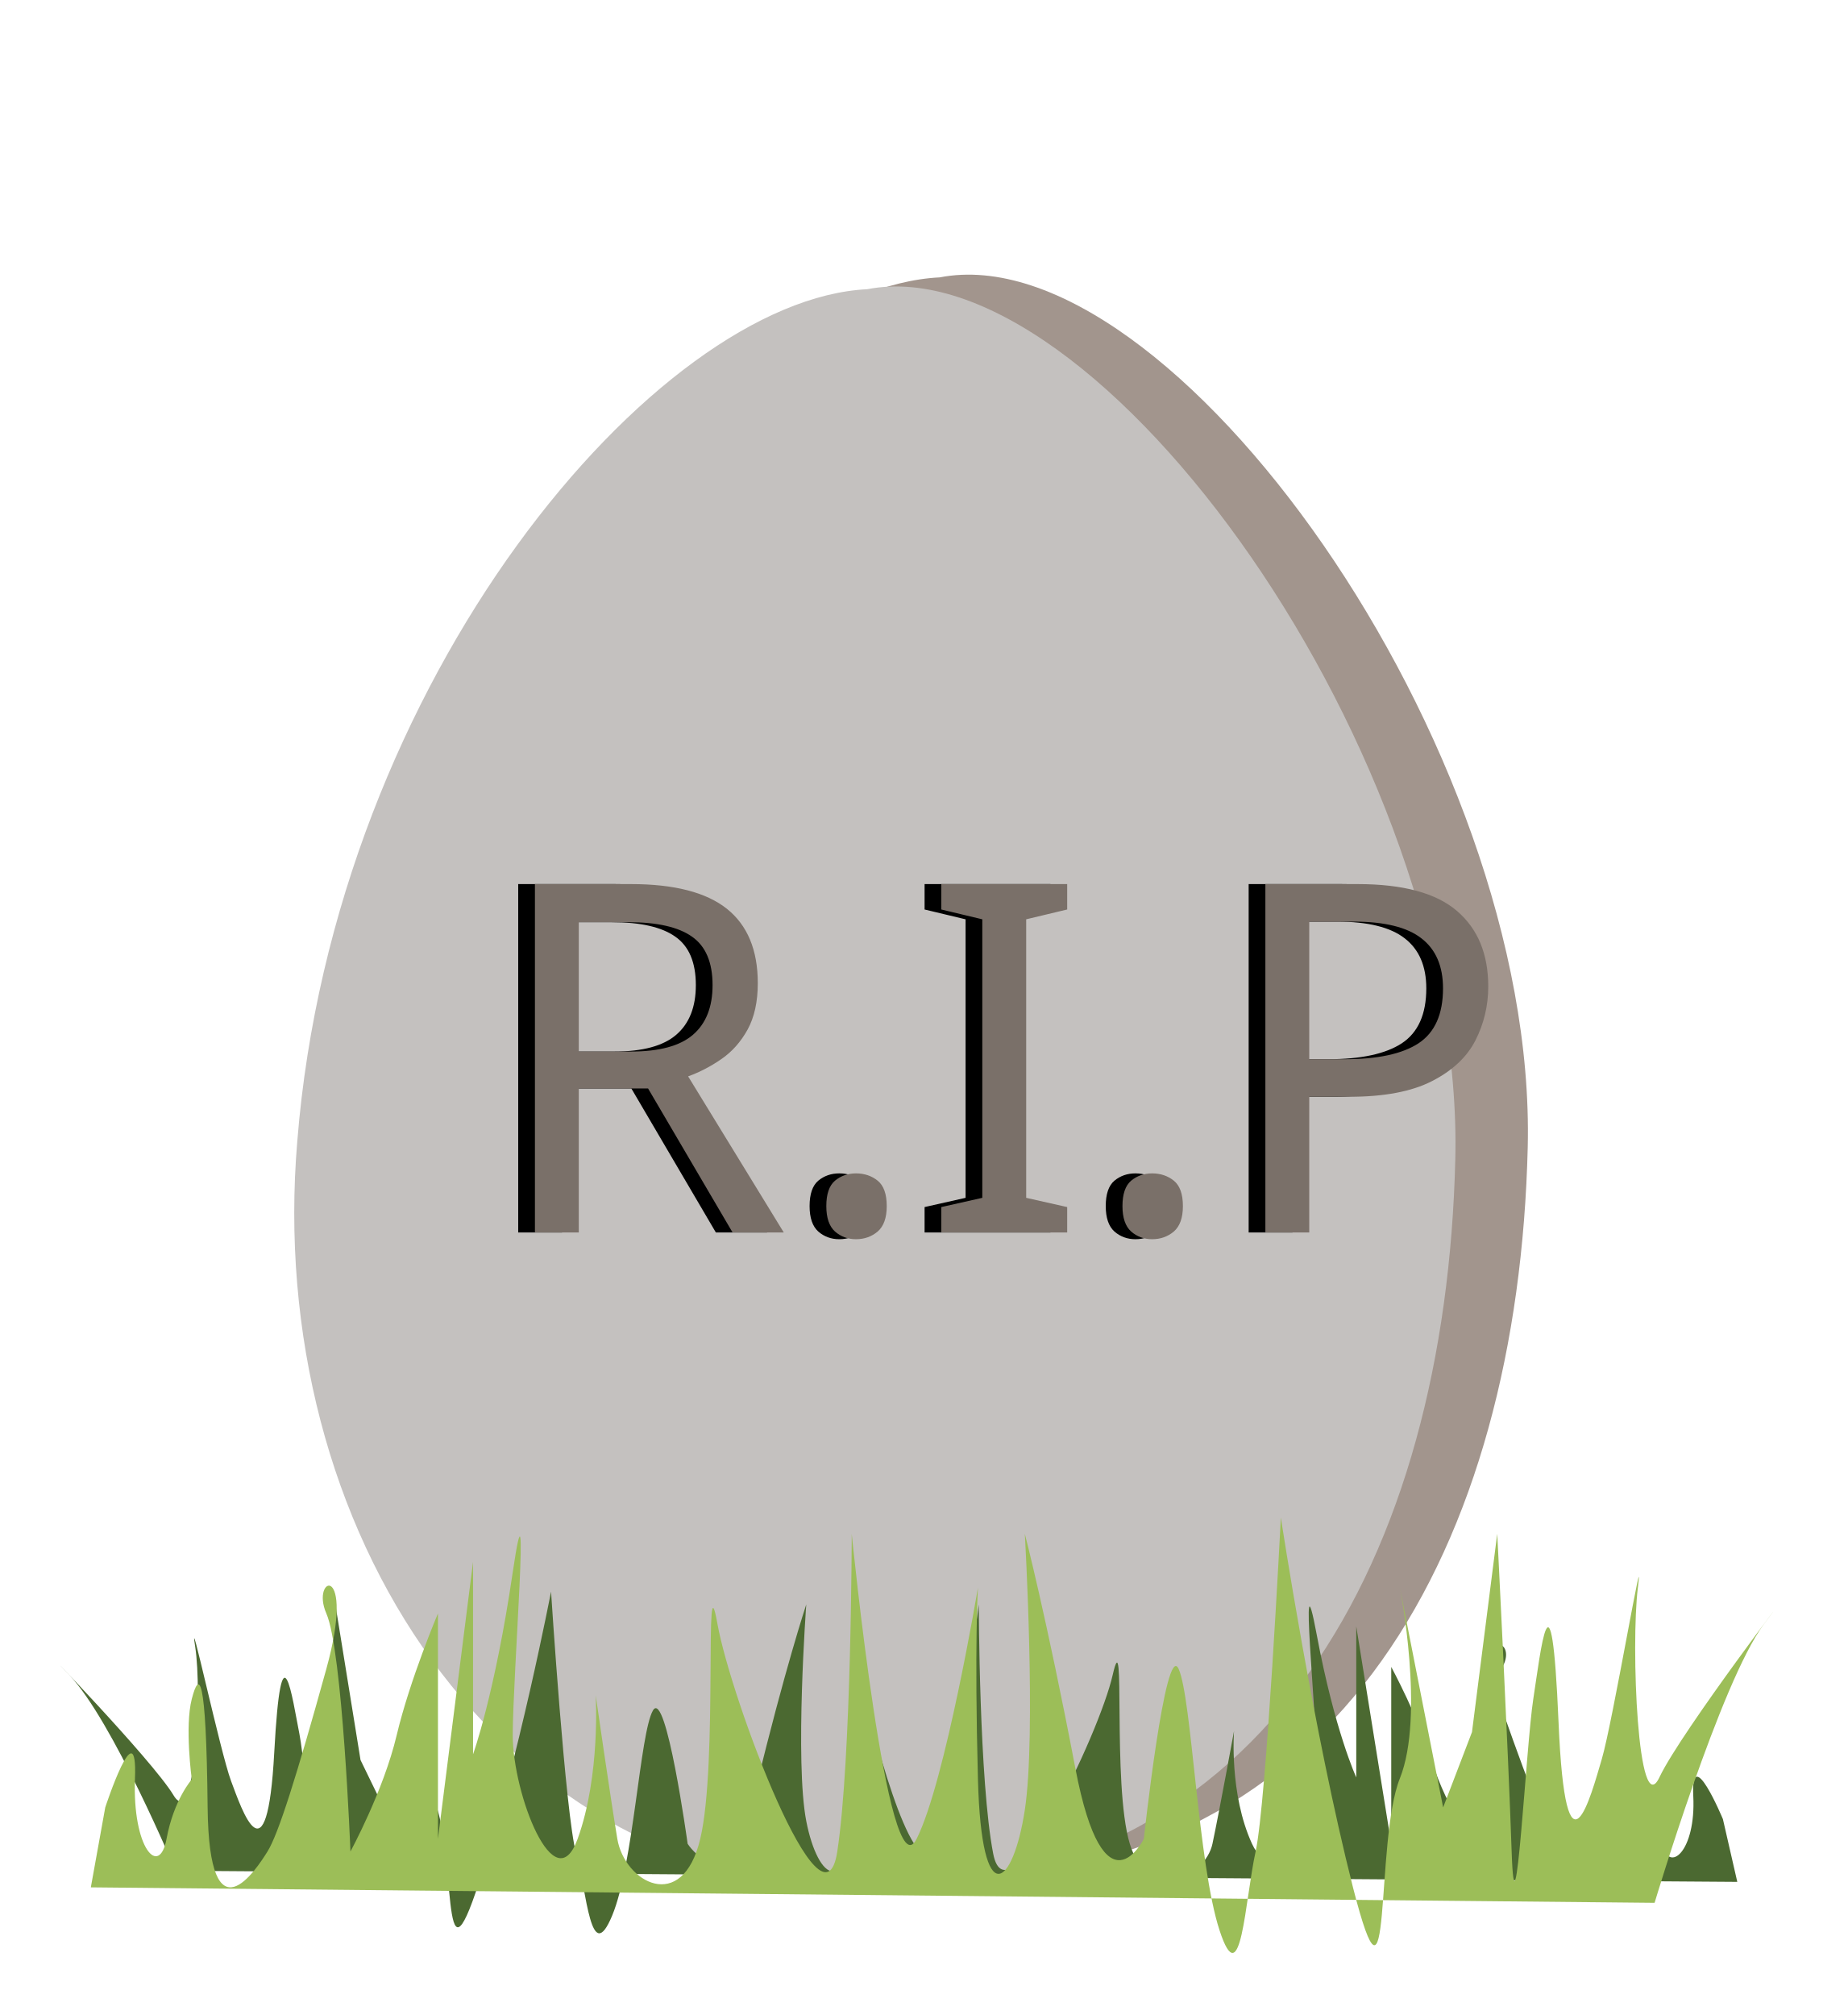
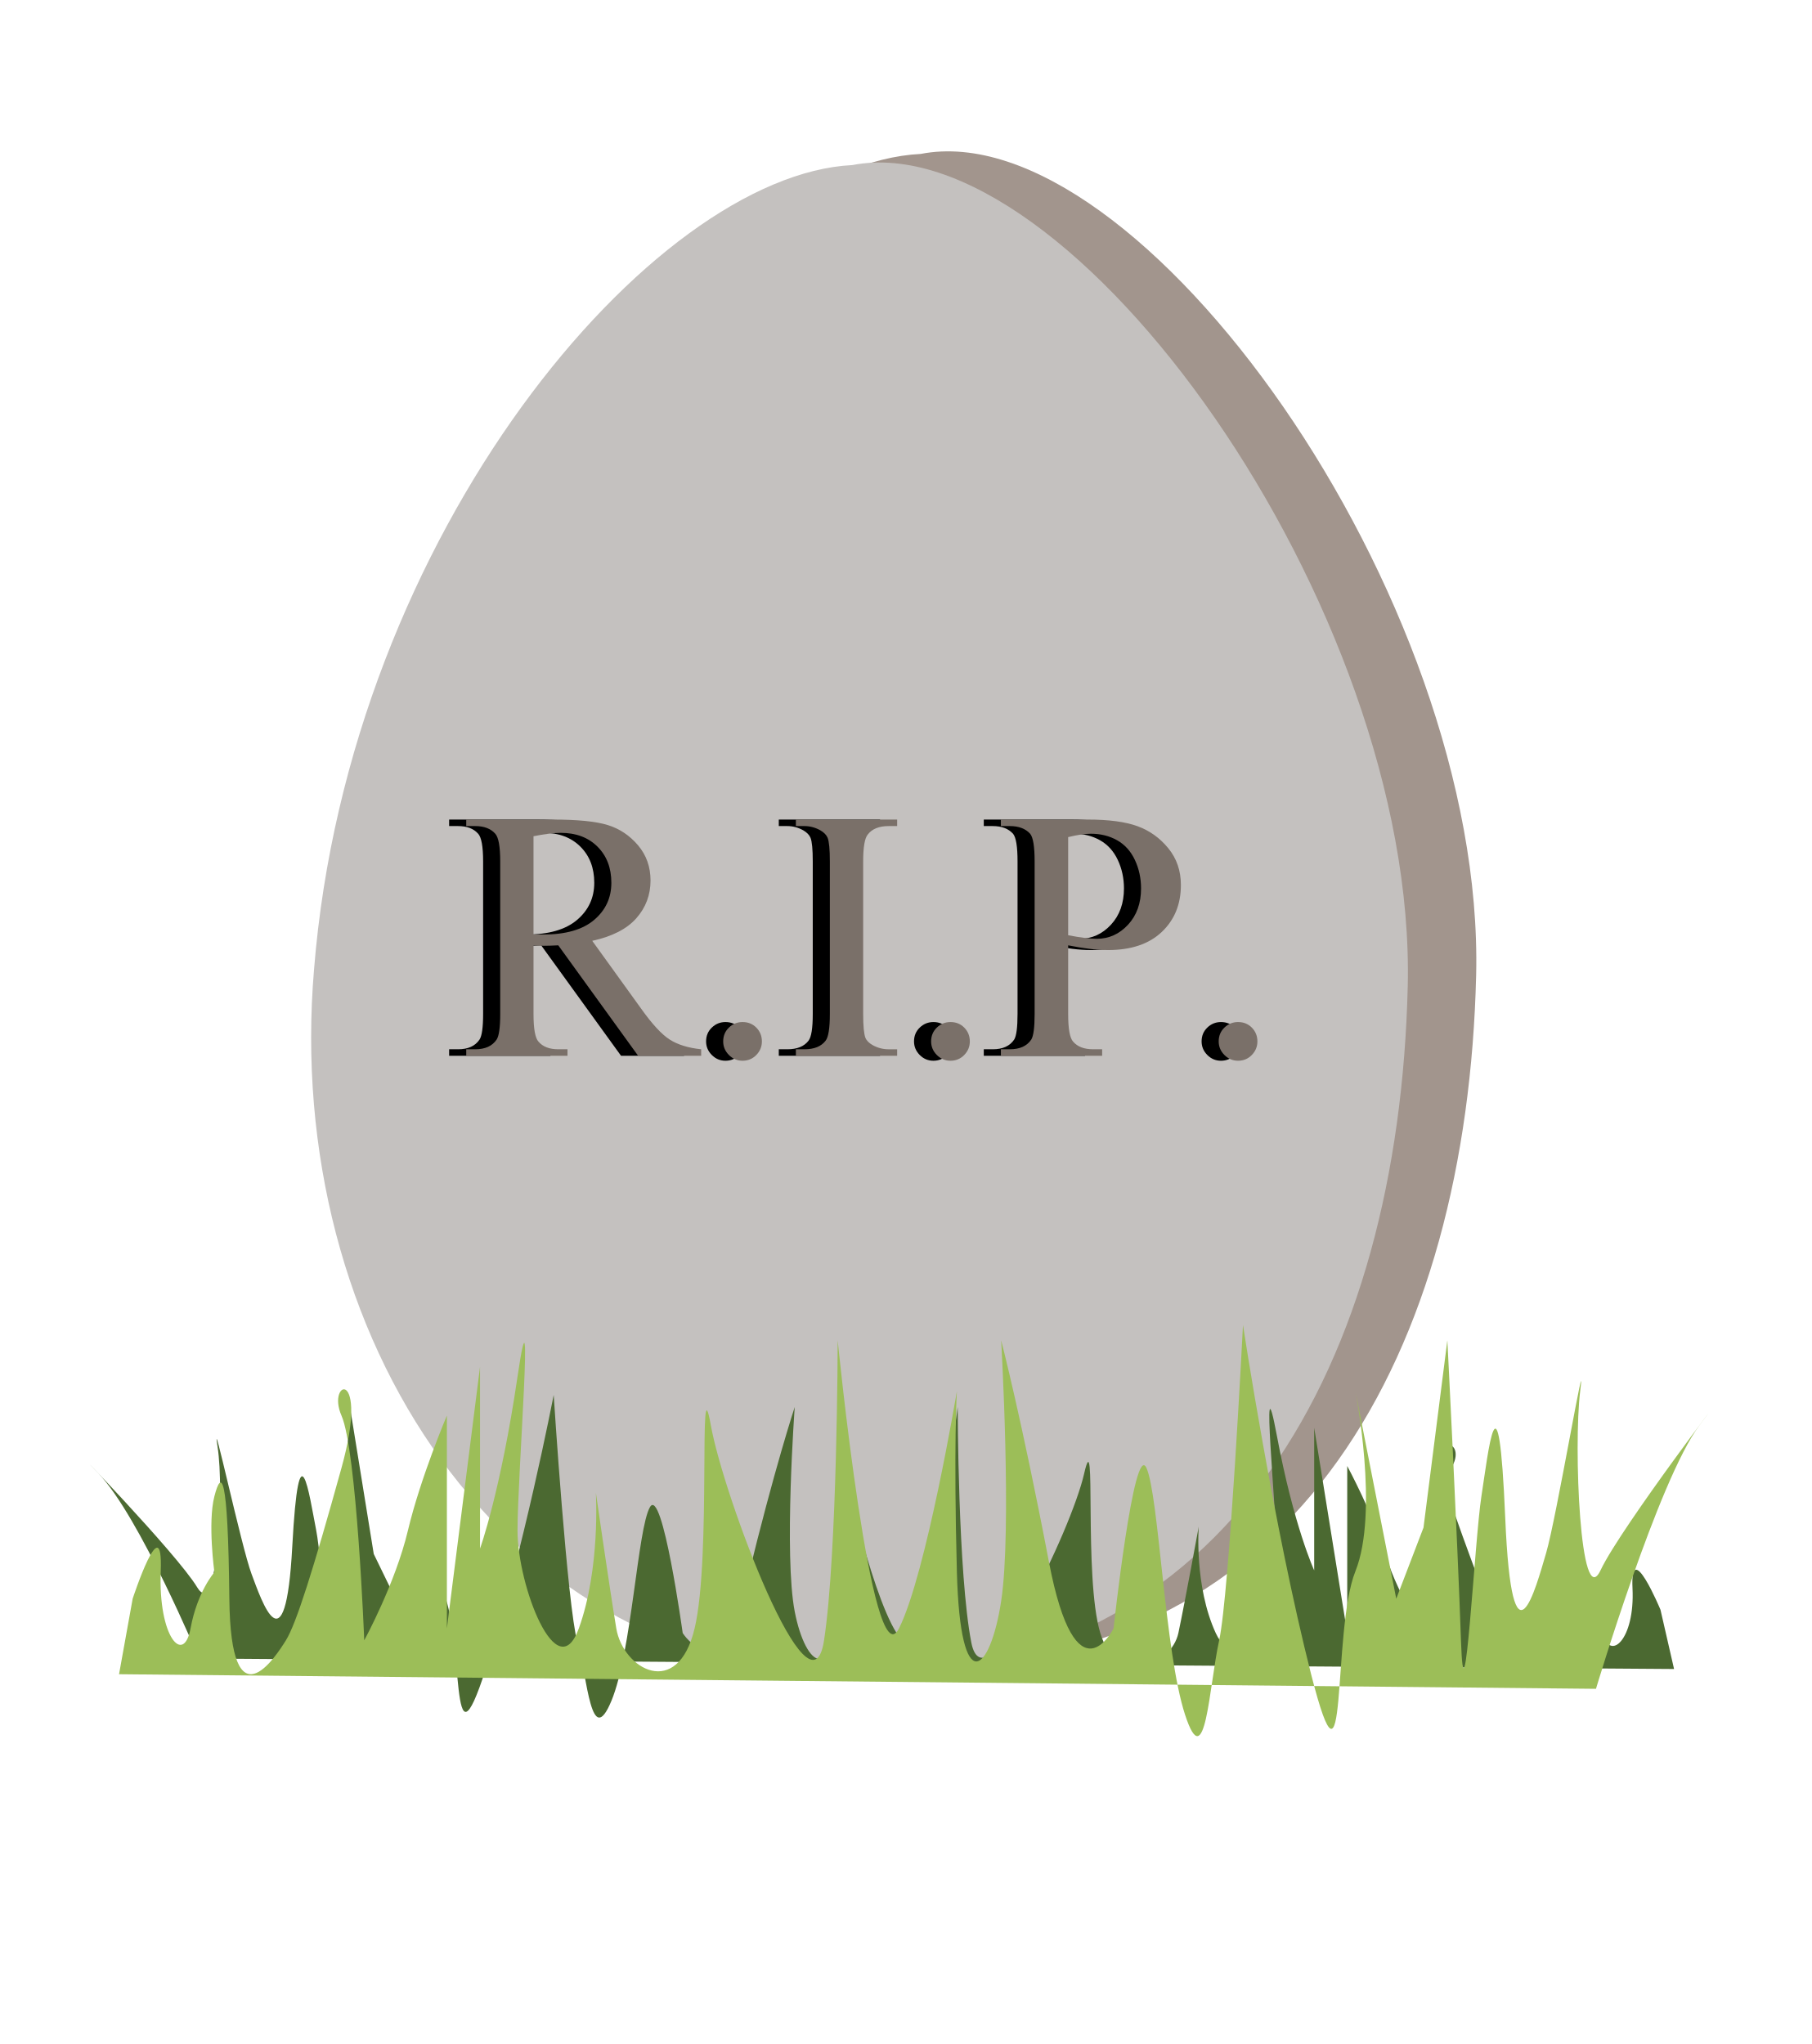
- <svg xmlns="http://www.w3.org/2000/svg" version="1.1" id="Layer_1" x="0px" y="0px" width="150px" height="163.571px" viewBox="0 0 150 163.571" enable-background="new 0 0 150 163.571" xml:space="preserve">
+ <svg xmlns="http://www.w3.org/2000/svg" version="1.1" id="Layer_1" x="0px" y="0px" width="155.715px" height="175.714px" viewBox="0 0 155.715 175.714" enable-background="new 0 0 155.715 175.714" xml:space="preserve">
  <g>
-     <path fill="#A2958D" d="M30.017,91.659c3.011-37.616,29.141-68.298,46.269-69.142c18.632-3.619,48.523,38.016,47.741,70.612   c-0.771,32.086-15.133,59.335-47.251,59.335C46.198,152.465,27.354,122.97,30.017,91.659z" />
-     <path fill="#C4C1BF" d="M24.137,92.619c3.012-37.615,29.142-68.298,46.269-69.142c18.633-3.619,48.524,38.017,47.741,70.612   c-0.771,32.087-15.132,59.336-47.25,59.336C40.318,153.425,21.475,123.929,24.137,92.619z" />
+     <path fill="#A2958D" d="M32.874,82.374c3.011-37.616,29.141-68.298,46.269-69.142c18.632-3.619,48.523,38.016,47.741,70.612   c-0.771,32.086-15.133,59.335-47.251,59.335C49.056,143.18,30.211,113.685,32.874,82.374z" />
+     <path fill="#C4C1BF" d="M26.994,83.333c3.012-37.615,29.142-68.298,46.269-69.142c18.633-3.619,48.524,38.017,47.741,70.612   c-0.771,32.087-15.132,59.336-47.25,59.336C43.176,144.14,24.332,114.644,26.994,83.333z" />
    <g>
-       <text transform="matrix(1 0 0 1 38.2256 100.0483)" font-family="'Kokila'" font-size="39.613">R.I.P</text>
      <g>
-         <text transform="matrix(1 0 0 1 39.583 100.0483)" fill="#7A7069" font-family="'Kokila'" font-size="39.613">R.I.P</text>
+         <path d="M58.799,90.763h-5.416l-6.866-9.497c-0.517,0.026-0.929,0.039-1.238,0.039c-0.142,0-0.287-0.003-0.436-0.01     c-0.148-0.006-0.3-0.016-0.454-0.029v5.899c0,1.276,0.142,2.07,0.426,2.379c0.373,0.438,0.94,0.658,1.702,0.658h0.793v0.561     h-8.704v-0.561h0.773c0.852,0,1.464-0.277,1.838-0.832c0.206-0.31,0.31-1.044,0.31-2.205V74.051c0-1.276-0.143-2.069-0.426-2.379     c-0.387-0.438-0.961-0.658-1.722-0.658h-0.773v-0.561h7.389c2.166,0,3.759,0.158,4.777,0.474s1.886,0.896,2.602,1.741     c0.716,0.845,1.073,1.854,1.073,3.027c0,1.238-0.406,2.318-1.218,3.24c-0.813,0.922-2.077,1.57-3.792,1.944l4.197,5.822     c0.954,1.341,1.776,2.23,2.467,2.669c0.689,0.438,1.589,0.716,2.698,0.832V90.763z M44.389,80.338c0.193,0,0.357,0,0.493,0     s0.248,0,0.339,0c1.934,0,3.395-0.419,4.381-1.257s1.479-1.902,1.479-3.191c0-1.277-0.396-2.312-1.189-3.104     s-1.848-1.19-3.162-1.19c-0.581,0-1.361,0.097-2.341,0.291V80.338z" />
+         <path d="M62.357,87.861c0.477,0,0.873,0.162,1.189,0.483c0.315,0.323,0.474,0.716,0.474,1.181c0,0.451-0.161,0.841-0.483,1.17     s-0.716,0.493-1.18,0.493c-0.452,0-0.842-0.164-1.171-0.493c-0.328-0.329-0.493-0.719-0.493-1.17     c0-0.478,0.165-0.874,0.493-1.189C61.516,88.02,61.905,87.861,62.357,87.861z" />
+         <path d="M75.646,90.202v0.561h-8.704v-0.561h0.735c0.838,0,1.444-0.245,1.818-0.735c0.245-0.31,0.367-1.076,0.367-2.302V74.051     c0-1.031-0.064-1.708-0.193-2.031c-0.104-0.245-0.31-0.458-0.619-0.638c-0.438-0.245-0.896-0.368-1.373-0.368h-0.735v-0.561     h8.704v0.561h-0.734c-0.825,0-1.425,0.245-1.799,0.735c-0.259,0.323-0.387,1.09-0.387,2.302v13.114     c0,1.032,0.064,1.716,0.193,2.051c0.103,0.245,0.315,0.458,0.638,0.638c0.426,0.232,0.877,0.349,1.354,0.349H75.646z" />
+         <path d="M80.23,87.861c0.477,0,0.873,0.162,1.189,0.483c0.315,0.323,0.474,0.716,0.474,1.181c0,0.451-0.161,0.841-0.483,1.17     s-0.716,0.493-1.18,0.493c-0.452,0-0.842-0.164-1.171-0.493c-0.328-0.329-0.493-0.719-0.493-1.17     c0-0.478,0.165-0.874,0.493-1.189C79.389,88.02,79.778,87.861,80.23,87.861z" />
+         <path d="M90.346,81.266v5.899c0,1.276,0.142,2.07,0.426,2.379c0.374,0.438,0.947,0.658,1.722,0.658h0.773v0.561h-8.704v-0.561     h0.773c0.852,0,1.464-0.277,1.838-0.832c0.193-0.31,0.29-1.044,0.29-2.205V74.051c0-1.276-0.129-2.069-0.387-2.379     c-0.4-0.438-0.98-0.658-1.741-0.658h-0.773v-0.561h7.446c1.818,0,3.25,0.19,4.295,0.571c1.044,0.38,1.927,1.012,2.649,1.896     c0.722,0.883,1.083,1.938,1.083,3.163c0,1.65-0.548,2.995-1.644,4.033c-1.097,1.038-2.638,1.557-4.623,1.557     c-0.49,0-1.022-0.036-1.596-0.106C91.6,81.495,90.99,81.395,90.346,81.266z M90.346,80.396c0.528,0.104,0.999,0.181,1.412,0.232     c0.412,0.052,0.761,0.077,1.045,0.077c1.044,0,1.94-0.403,2.688-1.209c0.747-0.806,1.121-1.847,1.121-3.124     c0-0.877-0.177-1.692-0.531-2.447c-0.355-0.754-0.864-1.318-1.528-1.692s-1.415-0.561-2.253-0.561     c-0.503,0-1.154,0.097-1.954,0.29V80.396z" />
+         <path d="M104.949,87.861c0.477,0,0.873,0.162,1.189,0.483c0.315,0.323,0.474,0.716,0.474,1.181c0,0.451-0.161,0.841-0.483,1.17     s-0.716,0.493-1.18,0.493c-0.452,0-0.842-0.164-1.171-0.493c-0.328-0.329-0.493-0.719-0.493-1.17     c0-0.478,0.165-0.874,0.493-1.189C104.107,88.02,104.497,87.861,104.949,87.861z" />
+       </g>
+       <g>
+         <g>
+           <path fill="#7A7069" d="M60.269,90.763h-5.416l-6.866-9.497c-0.517,0.026-0.929,0.039-1.238,0.039      c-0.142,0-0.287-0.003-0.436-0.01c-0.148-0.006-0.3-0.016-0.454-0.029v5.899c0,1.276,0.142,2.07,0.426,2.379      c0.373,0.438,0.94,0.658,1.702,0.658h0.793v0.561h-8.704v-0.561h0.773c0.852,0,1.464-0.277,1.838-0.832      c0.206-0.31,0.31-1.044,0.31-2.205V74.051c0-1.276-0.143-2.069-0.426-2.379c-0.387-0.438-0.961-0.658-1.722-0.658h-0.773v-0.561      h7.389c2.166,0,3.759,0.158,4.777,0.474s1.886,0.896,2.602,1.741c0.716,0.845,1.073,1.854,1.073,3.027      c0,1.238-0.406,2.318-1.218,3.24c-0.813,0.922-2.077,1.57-3.792,1.944l4.197,5.822c0.954,1.341,1.776,2.23,2.467,2.669      c0.689,0.438,1.589,0.716,2.698,0.832V90.763z M45.858,80.338c0.193,0,0.357,0,0.493,0s0.248,0,0.339,0      c1.934,0,3.395-0.419,4.381-1.257s1.479-1.902,1.479-3.191c0-1.277-0.396-2.312-1.189-3.104s-1.848-1.19-3.162-1.19      c-0.581,0-1.361,0.097-2.341,0.291V80.338z" />
+           <path fill="#7A7069" d="M63.827,87.861c0.477,0,0.873,0.162,1.189,0.483c0.315,0.323,0.474,0.716,0.474,1.181      c0,0.451-0.161,0.841-0.483,1.17s-0.716,0.493-1.18,0.493c-0.452,0-0.842-0.164-1.171-0.493      c-0.328-0.329-0.493-0.719-0.493-1.17c0-0.478,0.165-0.874,0.493-1.189C62.985,88.02,63.375,87.861,63.827,87.861z" />
+           <path fill="#7A7069" d="M77.115,90.202v0.561h-8.704v-0.561h0.735c0.838,0,1.444-0.245,1.818-0.735      c0.245-0.31,0.367-1.076,0.367-2.302V74.051c0-1.031-0.064-1.708-0.193-2.031c-0.104-0.245-0.31-0.458-0.619-0.638      c-0.438-0.245-0.896-0.368-1.373-0.368h-0.735v-0.561h8.704v0.561h-0.734c-0.825,0-1.425,0.245-1.799,0.735      c-0.259,0.323-0.387,1.09-0.387,2.302v13.114c0,1.032,0.064,1.716,0.193,2.051c0.103,0.245,0.315,0.458,0.638,0.638      c0.426,0.232,0.877,0.349,1.354,0.349H77.115z" />
+           <path fill="#7A7069" d="M81.7,87.861c0.477,0,0.873,0.162,1.189,0.483c0.315,0.323,0.474,0.716,0.474,1.181      c0,0.451-0.161,0.841-0.483,1.17s-0.716,0.493-1.18,0.493c-0.452,0-0.842-0.164-1.171-0.493      c-0.328-0.329-0.493-0.719-0.493-1.17c0-0.478,0.165-0.874,0.493-1.189C80.858,88.02,81.248,87.861,81.7,87.861z" />
+           <path fill="#7A7069" d="M91.815,81.266v5.899c0,1.276,0.142,2.07,0.426,2.379c0.374,0.438,0.947,0.658,1.722,0.658h0.773v0.561      h-8.704v-0.561h0.773c0.852,0,1.464-0.277,1.838-0.832c0.193-0.31,0.29-1.044,0.29-2.205V74.051      c0-1.276-0.129-2.069-0.387-2.379c-0.4-0.438-0.98-0.658-1.741-0.658h-0.773v-0.561h7.446c1.818,0,3.25,0.19,4.295,0.571      c1.044,0.38,1.927,1.012,2.649,1.896c0.722,0.883,1.083,1.938,1.083,3.163c0,1.65-0.548,2.995-1.644,4.033      c-1.097,1.038-2.638,1.557-4.623,1.557c-0.49,0-1.022-0.036-1.596-0.106C93.069,81.495,92.46,81.395,91.815,81.266z       M91.815,80.396c0.528,0.104,0.999,0.181,1.412,0.232c0.412,0.052,0.761,0.077,1.045,0.077c1.044,0,1.94-0.403,2.688-1.209      c0.747-0.806,1.121-1.847,1.121-3.124c0-0.877-0.177-1.692-0.531-2.447c-0.355-0.754-0.864-1.318-1.528-1.692      s-1.415-0.561-2.253-0.561c-0.503,0-1.154,0.097-1.954,0.29V80.396z" />
+           <path fill="#7A7069" d="M106.419,87.861c0.477,0,0.873,0.162,1.189,0.483c0.315,0.323,0.474,0.716,0.474,1.181      c0,0.451-0.161,0.841-0.483,1.17s-0.716,0.493-1.18,0.493c-0.452,0-0.842-0.164-1.171-0.493      c-0.328-0.329-0.493-0.719-0.493-1.17c0-0.478,0.165-0.874,0.493-1.189C105.577,88.02,105.967,87.861,106.419,87.861z" />
+         </g>
      </g>
    </g>
-     <path fill="#4B6931" d="M14.248,151.861c0,0-5.116-12.225-8.618-15.881c-3.502-3.658,6.713,6.838,8.464,9.762   c1.751,2.923,2.335-8.387,1.751-12.07s2.043,8.589,2.918,10.916c0.875,2.326,2.919,8.454,3.502-2.344   c0.583-10.797,1.46-4.428,2.043-1.484c0.583,2.944,1.46,16.493,1.751,9.719s1.167-20.238,1.167-20.238l2.043,12.632l2.334,4.8   l3.502-14c0,0-2.043,8.141,0,12.15s0.584,16.879,3.794,6.942s5.837-23.562,5.837-23.562s1.166,18.128,2.042,21.275   s1.168,9.236,2.919,5.025c1.751-4.213,2.244-14.794,3.311-16.652c1.066-1.859,2.817,10.82,2.817,10.82s3.21,5.121,5.545-4.509   s4.086-14.923,4.086-14.923s-0.94,12.752,0,17.594s3.501,6.658,3.793-1.946s0-12.216,0-12.216s2.626,12.338,4.961,16   s5.253-19.432,5.253-19.432s0.021,14.326,1.168,20.238s8.6-9.674,9.698-14.498c1.099-4.825-0.068,8.861,1.391,13.691   s6.128,2.758,6.712,0s1.751-9.152,1.751-9.152s-0.402,5.1,1.459,9.152s5.253-2.855,5.253-6.601s-1.46-18.179,0-10.378   s3.211,11.594,3.211,11.594v-12.259l2.84,17.644v-14.357c0,0,2.268,4.201,3.34,7.757s3.742,7.407,3.742,7.407   s0.635-12.803,1.951-15.164c1.316-2.359-2.426-3.359,0,3.537c2.426,6.895,3.886,10.521,4.761,11.627s4.732,5.83,4.847-2.807   s0.697-8.688,1.281-6.912c0.584,1.777,0,5.128,0,5.128s1.459,1.289,2.043,3.784s2.776,0.604,2.556-3.85s2.405,1.85,2.405,1.85   l1.167,5.093L14.248,151.861z" />
-     <path fill="#9CBE58" d="M134.326,154.465c0,0,5.376-17.981,8.89-22.643c3.513-4.661-6.734,8.715-8.491,12.44   c-1.756,3.725-2.342-10.688-1.756-15.382s-2.05,10.945-2.928,13.911c-0.878,2.965-2.928,10.774-3.513-2.986   c-0.585-13.76-1.465-5.643-2.05-1.891c-0.585,3.751-1.465,21.018-1.757,12.385c-0.291-8.634-1.17-25.791-1.17-25.791l-2.05,16.097   l-2.342,6.116l-3.513-17.841c0,0,2.05,10.375,0,15.485c-2.05,5.109-0.586,21.509-3.806,8.847   c-3.221-12.663-5.855-30.026-5.855-30.026s-1.17,23.102-2.049,27.113c-0.879,4.01-1.172,11.771-2.928,6.402   c-1.757-5.367-2.252-18.852-3.321-21.221c-1.07-2.369-2.826,13.79-2.826,13.79s-3.221,6.526-5.563-5.746   c-2.343-12.272-4.1-19.017-4.1-19.017s0.944,16.25,0,22.42c-0.943,6.171-3.512,8.484-3.805-2.48s0-15.567,0-15.567   s-2.634,15.724-4.977,20.391c-2.342,4.667-5.27-24.763-5.27-24.763s-0.021,18.256-1.172,25.791   c-1.15,7.533-8.627-12.329-9.729-18.478c-1.103-6.148,0.068,11.294-1.396,17.449c-1.464,6.154-6.147,3.515-6.733,0   s-1.756-11.664-1.756-11.664s0.403,6.499-1.464,11.664s-5.27-3.64-5.27-8.412s1.465-23.167,0-13.226s-3.222,14.775-3.222,14.775   v-15.623l-2.849,22.485v-18.296c0,0-2.274,5.353-3.351,9.884c-1.075,4.531-3.754,9.44-3.754,9.44s-0.637-16.317-1.957-19.324   c-1.32-3.009,2.434-4.282,0,4.506c-2.434,8.787-3.898,13.41-4.776,14.818c-0.877,1.408-4.747,7.43-4.861-3.578   c-0.115-11.007-0.7-11.071-1.285-8.807c-0.586,2.264,0,6.533,0,6.533s-1.464,1.643-2.05,4.823c-0.586,3.18-2.785,0.77-2.563-4.905   c0.221-5.676-2.413,2.355-2.413,2.355l-1.171,6.491L134.326,154.465z" />
+     <path fill="#4B6931" d="M17.105,142.575c0,0-5.116-12.225-8.618-15.881c-3.502-3.658,6.713,6.838,8.464,9.762   c1.751,2.923,2.335-8.387,1.751-12.07s2.043,8.589,2.918,10.916c0.875,2.326,2.919,8.454,3.502-2.344   c0.583-10.797,1.46-4.428,2.043-1.484c0.583,2.944,1.46,16.493,1.751,9.719s1.167-20.238,1.167-20.238l2.043,12.632l2.334,4.8   l3.502-14c0,0-2.043,8.141,0,12.15s0.584,16.879,3.794,6.942s5.837-23.562,5.837-23.562s1.166,18.128,2.042,21.275   s1.168,9.236,2.919,5.025c1.751-4.213,2.244-14.794,3.311-16.652c1.066-1.859,2.817,10.82,2.817,10.82s3.21,5.121,5.545-4.509   s4.086-14.923,4.086-14.923s-0.94,12.752,0,17.594s3.501,6.658,3.793-1.946s0-12.216,0-12.216s2.626,12.338,4.961,16   s5.253-19.432,5.253-19.432s0.021,14.326,1.168,20.238s8.6-9.674,9.698-14.498c1.099-4.825-0.068,8.861,1.391,13.691   s6.128,2.758,6.712,0s1.751-9.152,1.751-9.152s-0.402,5.1,1.459,9.152s5.253-2.855,5.253-6.601s-1.46-18.179,0-10.378   s3.211,11.594,3.211,11.594v-12.259l2.84,17.644v-14.357c0,0,2.268,4.201,3.34,7.757s3.742,7.407,3.742,7.407   s0.635-12.803,1.951-15.164c1.316-2.359-2.426-3.359,0,3.537c2.426,6.895,3.886,10.521,4.761,11.627s4.732,5.83,4.847-2.807   s0.697-8.688,1.281-6.912c0.584,1.777,0,5.128,0,5.128s1.459,1.289,2.043,3.784s2.776,0.604,2.556-3.85s2.405,1.85,2.405,1.85   l1.167,5.093L17.105,142.575z" />
+     <path fill="#9CBE58" d="M137.184,145.18c0,0,5.376-17.981,8.89-22.643c3.513-4.661-6.734,8.715-8.491,12.44   c-1.756,3.725-2.342-10.688-1.756-15.382s-2.05,10.945-2.928,13.911c-0.878,2.965-2.928,10.774-3.513-2.986   c-0.585-13.76-1.465-5.643-2.05-1.891c-0.585,3.751-1.465,21.018-1.757,12.385c-0.291-8.634-1.17-25.791-1.17-25.791l-2.05,16.097   l-2.342,6.116l-3.513-17.841c0,0,2.05,10.375,0,15.485c-2.05,5.109-0.586,21.509-3.806,8.847   c-3.221-12.663-5.855-30.026-5.855-30.026s-1.17,23.102-2.049,27.113c-0.879,4.01-1.172,11.771-2.928,6.402   c-1.757-5.367-2.252-18.852-3.321-21.221c-1.07-2.369-2.826,13.79-2.826,13.79s-3.221,6.526-5.563-5.746   c-2.343-12.272-4.1-19.017-4.1-19.017s0.944,16.25,0,22.42c-0.943,6.171-3.512,8.484-3.805-2.48s0-15.567,0-15.567   s-2.634,15.724-4.977,20.391c-2.342,4.667-5.27-24.763-5.27-24.763s-0.021,18.256-1.172,25.791   c-1.15,7.533-8.627-12.329-9.729-18.478c-1.103-6.148,0.068,11.294-1.396,17.449c-1.464,6.154-6.147,3.515-6.733,0   s-1.756-11.664-1.756-11.664s0.403,6.499-1.464,11.664s-5.27-3.64-5.27-8.412s1.465-23.167,0-13.226s-3.222,14.775-3.222,14.775   v-15.623l-2.849,22.485V121.69c0,0-2.274,5.353-3.351,9.884c-1.075,4.531-3.754,9.44-3.754,9.44s-0.637-16.317-1.957-19.324   c-1.32-3.009,2.434-4.282,0,4.506c-2.434,8.787-3.898,13.41-4.776,14.818c-0.877,1.408-4.747,7.43-4.861-3.578   c-0.115-11.007-0.7-11.071-1.285-8.807c-0.586,2.264,0,6.533,0,6.533s-1.464,1.643-2.05,4.823c-0.586,3.18-2.785,0.77-2.563-4.905   c0.221-5.676-2.413,2.355-2.413,2.355l-1.171,6.491L137.184,145.18z" />
  </g>
</svg>
